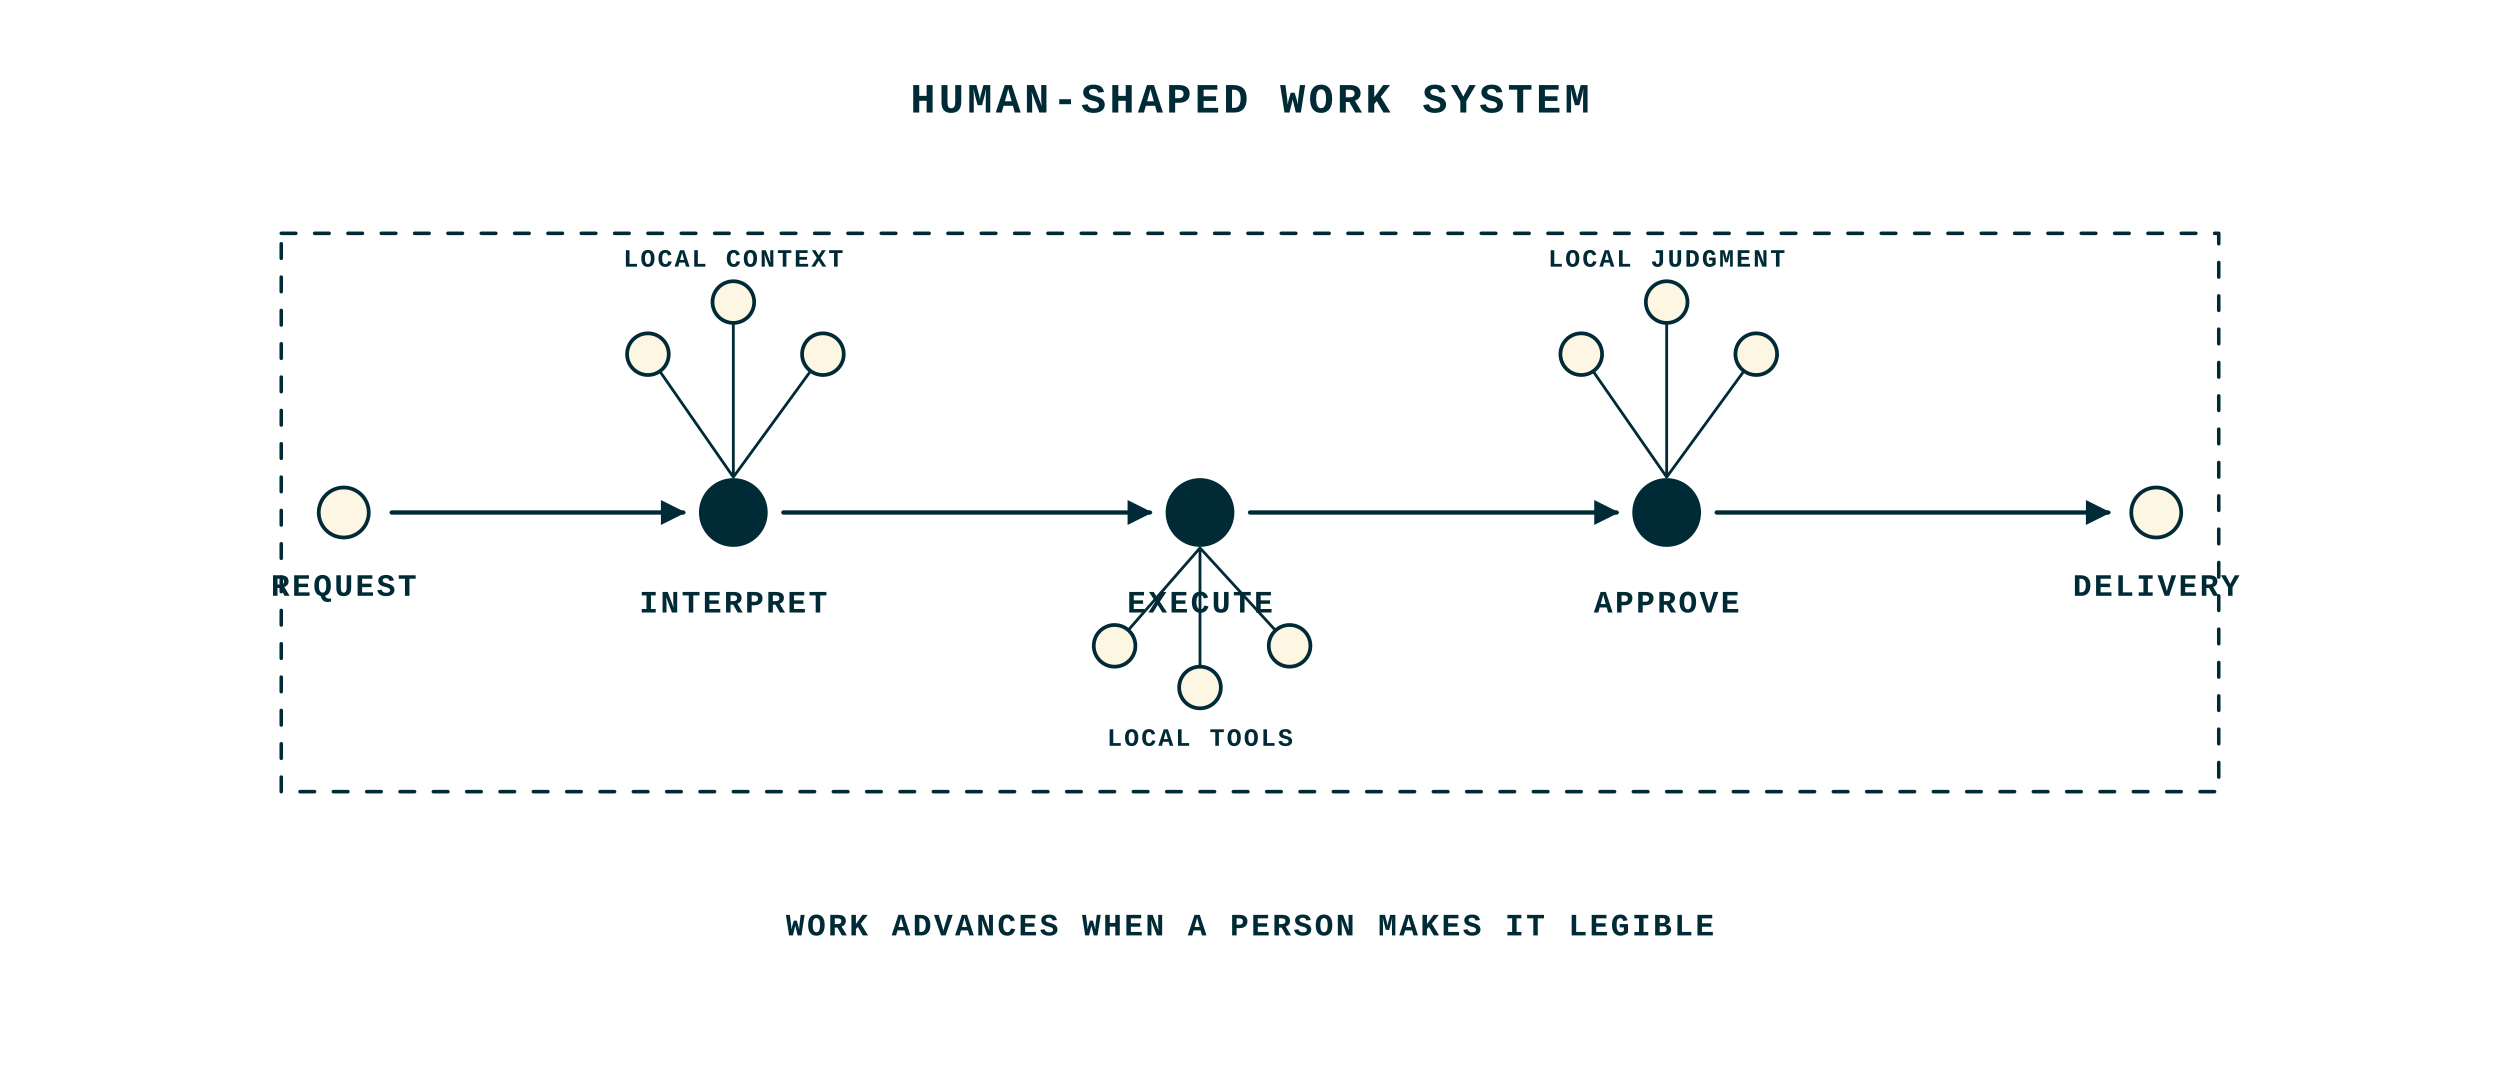
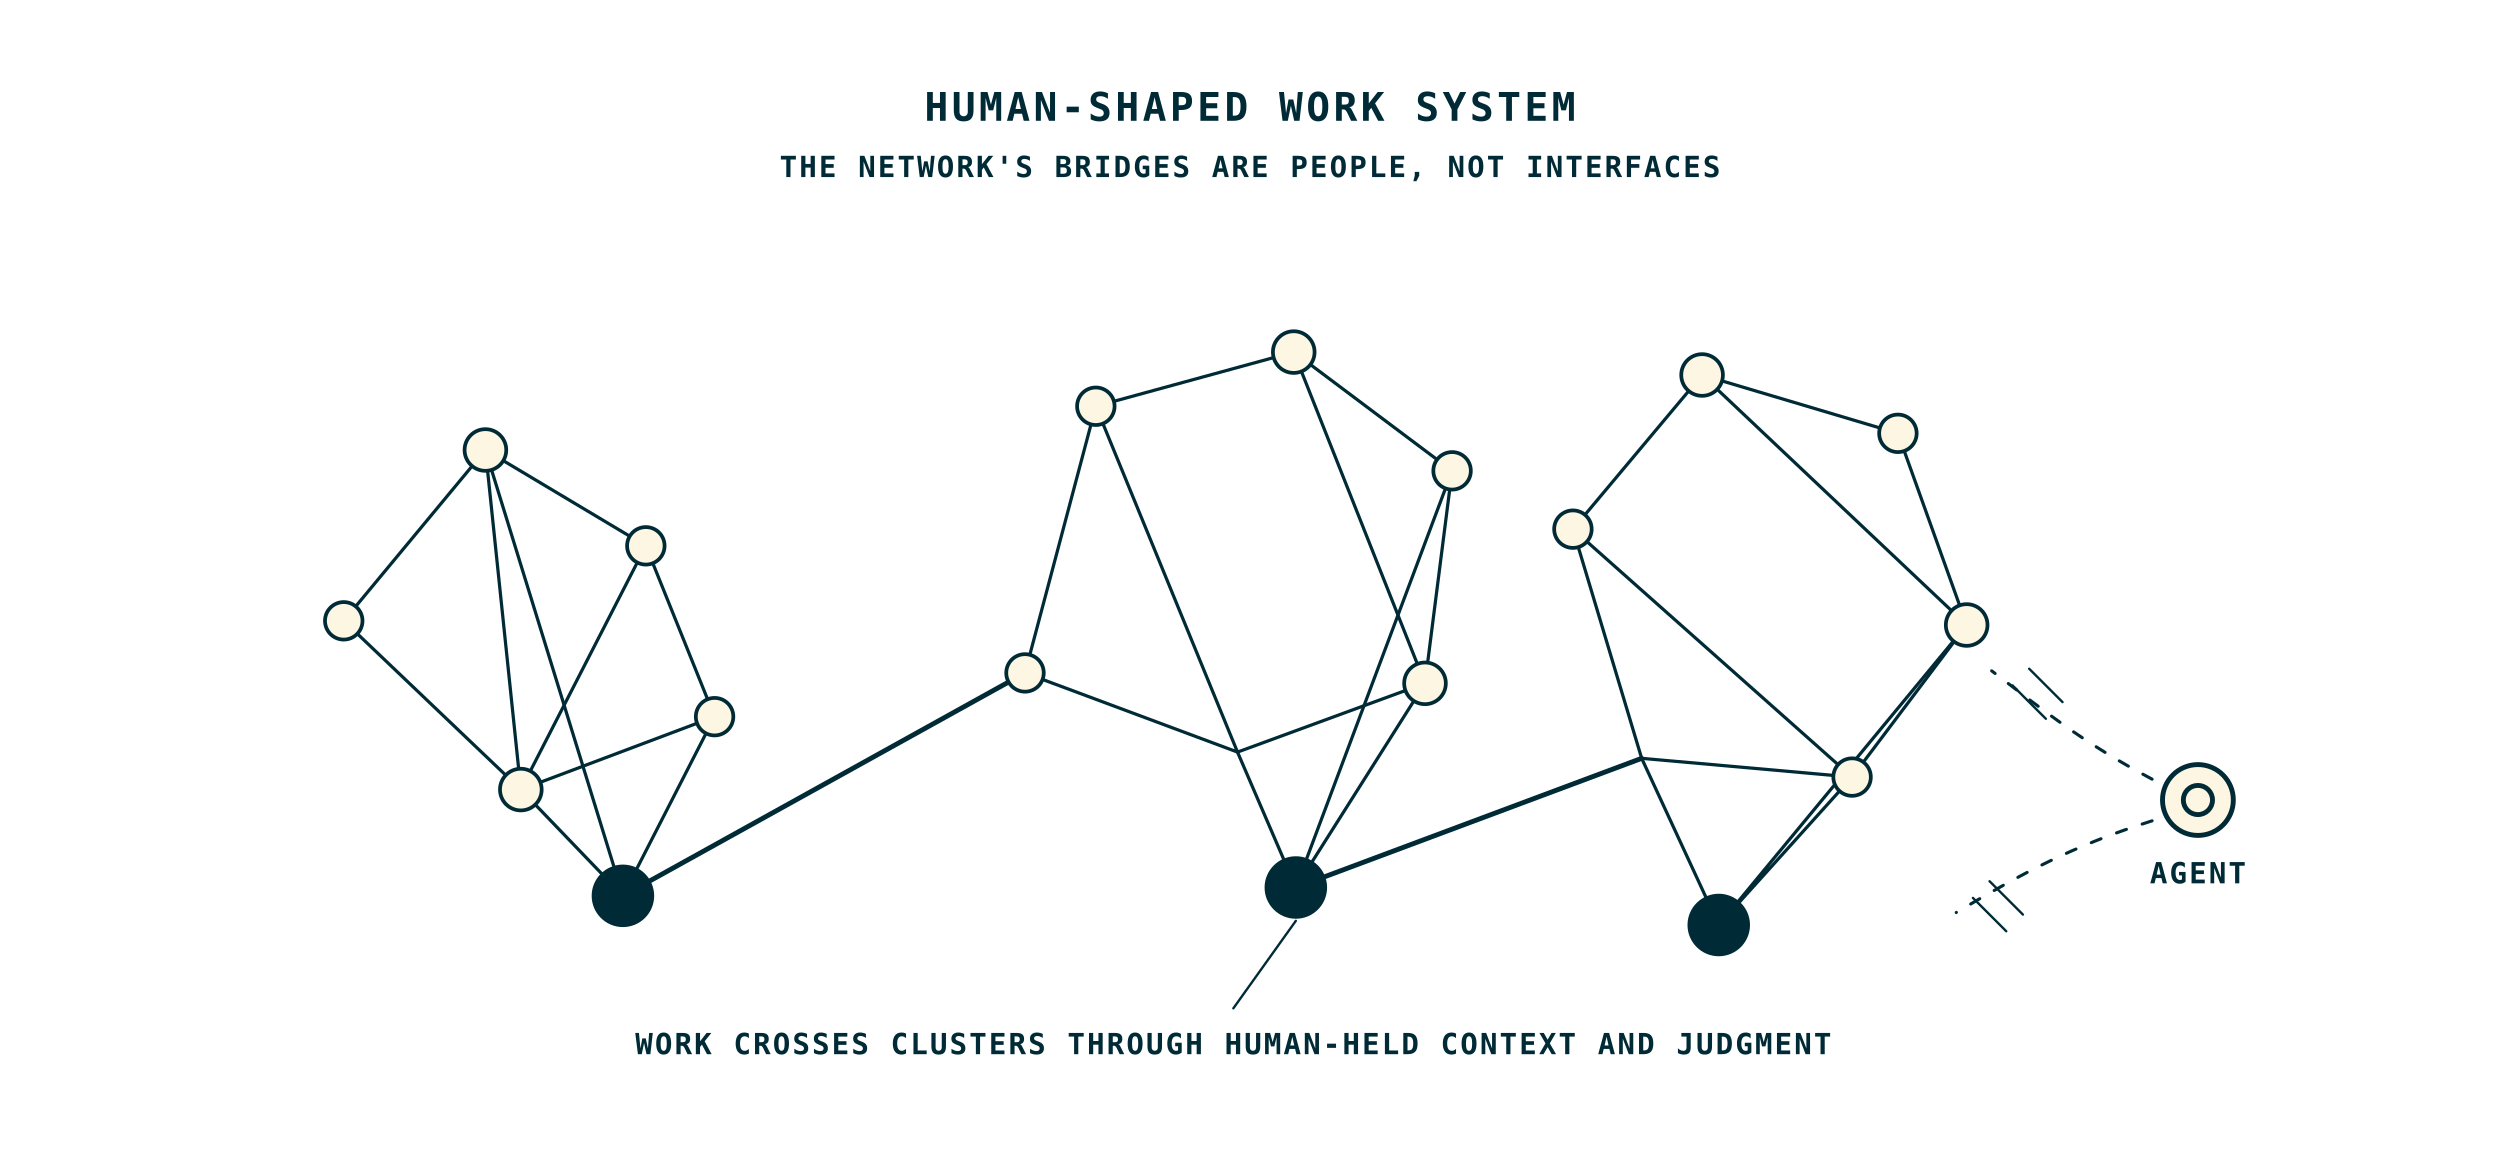
- <svg xmlns="http://www.w3.org/2000/svg" viewBox="0 0 1200 520" role="img" aria-labelledby="title desc">
-   <defs>
-     <marker id="arrow" viewBox="0 0 12 12" refX="10" refY="6" markerWidth="7" markerHeight="7" orient="auto">
-       <path d="M1 1 L11 6 L1 11 Z" fill="#002b36" />
-     </marker>
-   </defs>
+ <svg xmlns="http://www.w3.org/2000/svg" viewBox="0 0 1200 560" role="img" aria-labelledby="title desc">
  <style>
-     .boundary,.flow,.context,.leader { fill:none; stroke:#002b36; stroke-linecap:round; stroke-linejoin:round; vector-effect:non-scaling-stroke; }
-     .boundary { stroke-width:1.7; stroke-dasharray:7 9; }
-     .flow { stroke-width:2.05; marker-end:url(#arrow); }
-     .context { stroke-width:1.35; }
-     .leader { stroke-width:1.2; }
-     .human { fill:#002b36; stroke:#002b36; stroke-width:1; vector-effect:non-scaling-stroke; }
-     .tool { fill:#fdf6e3; stroke:#002b36; stroke-width:1.8; vector-effect:non-scaling-stroke; }
-     .label { fill:#002b36; font-family:"IBM Plex Mono", "Courier New", monospace; font-size:20px; font-weight:700; letter-spacing:1.65px; text-anchor:middle; }
-     .note { fill:#002b36; font-family:"IBM Plex Mono", "Courier New", monospace; font-size:15px; font-weight:600; letter-spacing:1.15px; text-anchor:middle; }
-     .micro { fill:#002b36; font-family:"IBM Plex Mono", "Courier New", monospace; font-size:12px; font-weight:600; letter-spacing:1px; text-anchor:middle; }
+     .edge, .attempt, .leader { fill: none; stroke: #002b36; stroke-linecap: round; stroke-linejoin: round; vector-effect: non-scaling-stroke; }
+     .edge { stroke-width: 1.55; }
+     .bridge { stroke-width: 2.35; }
+     .attempt { stroke-width: 1.5; stroke-dasharray: 5 8; }
+     .leader { stroke-width: 1.15; }
+     .human { fill: #002b36; }
+     .record { fill: #fdf6e3; stroke: #002b36; stroke-width: 1.8; vector-effect: non-scaling-stroke; }
+     .agent { fill: #fdf6e3; stroke: #002b36; stroke-width: 2.35; vector-effect: non-scaling-stroke; }
+     .label { fill: #002b36; font-family: ui-monospace, SFMono-Regular, Menlo, Monaco, Consolas, monospace; font-size: 19px; font-weight: 700; letter-spacing: 1.65px; text-anchor: middle; }
+     .note { fill: #002b36; font-family: ui-monospace, SFMono-Regular, Menlo, Monaco, Consolas, monospace; font-size: 14px; font-weight: 600; letter-spacing: 1px; text-anchor: middle; }
+     .micro { fill: #002b36; font-family: ui-monospace, SFMono-Regular, Menlo, Monaco, Consolas, monospace; font-size: 12px; font-weight: 600; letter-spacing: .9px; text-anchor: middle; }
  </style>
-   <text class="label" x="600" y="54">HUMAN-SHAPED WORK SYSTEM</text>
-   <path class="boundary" d="M135 112 H1065 V380 H135 Z" />
-   <circle class="tool" cx="165" cy="246" r="12" />
-   <path class="flow" d="M188 246 H328" />
-   <circle class="human" cx="352" cy="246" r="16" />
-   <path class="flow" d="M376 246 H552" />
-   <circle class="human" cx="576" cy="246" r="16" />
-   <path class="flow" d="M600 246 H776" />
-   <circle class="human" cx="800" cy="246" r="16" />
-   <path class="flow" d="M824 246 H1012" />
-   <circle class="tool" cx="1035" cy="246" r="12" />
-   <path class="context" d="M352 229 L311 170 M352 229 L352 145 M352 229 L395 170" />
-   <circle class="tool" cx="311" cy="170" r="10" />
-   <circle class="tool" cx="352" cy="145" r="10" />
-   <circle class="tool" cx="395" cy="170" r="10" />
-   <path class="context" d="M576 263 L535 310 M576 263 L576 330 M576 263 L619 310" />
-   <circle class="tool" cx="535" cy="310" r="10" />
-   <circle class="tool" cx="576" cy="330" r="10" />
-   <circle class="tool" cx="619" cy="310" r="10" />
-   <path class="context" d="M800 229 L759 170 M800 229 L800 145 M800 229 L843 170" />
-   <circle class="tool" cx="759" cy="170" r="10" />
-   <circle class="tool" cx="800" cy="145" r="10" />
-   <circle class="tool" cx="843" cy="170" r="10" />
-   <text class="note" x="165" y="286">REQUEST</text>
-   <text class="note" x="352" y="294">INTERPRET</text>
-   <text class="note" x="576" y="294">EXECUTE</text>
-   <text class="note" x="800" y="294">APPROVE</text>
-   <text class="note" x="1035" y="286">DELIVERY</text>
-   <text class="micro" x="352" y="128">LOCAL CONTEXT</text>
-   <text class="micro" x="576" y="358">LOCAL TOOLS</text>
-   <text class="micro" x="800" y="128">LOCAL JUDGMENT</text>
-   <text class="note" x="600" y="449">WORK ADVANCES WHEN A PERSON MAKES IT LEGIBLE</text>
+   <text class="label" x="600" y="58">HUMAN-SHAPED WORK SYSTEM</text>
+   <text class="note" x="600" y="85">THE NETWORK'S BRIDGES ARE PEOPLE, NOT INTERFACES</text>
+   <g aria-label="First human-held context cluster">
+     <path class="edge" d="M165 298 L233 216 L310 262 L343 344 L250 379 L165 298 M233 216 L250 379 M310 262 L250 379" />
+     <path class="edge" d="M250 379 L299 430 L343 344 M233 216 L299 430" />
+     <path class="edge bridge" d="M299 430 L492 323" />
+     <circle class="record" cx="165" cy="298" r="9" />
+     <circle class="record" cx="233" cy="216" r="10" />
+     <circle class="record" cx="310" cy="262" r="9" />
+     <circle class="record" cx="343" cy="344" r="9" />
+     <circle class="record" cx="250" cy="379" r="10" />
+     <circle class="human" cx="299" cy="430" r="15" />
+   </g>
+   <g aria-label="Second human-held context cluster">
+     <path class="edge" d="M492 323 L526 195 L621 169 L697 226 L684 328 L594 361 L492 323 M526 195 L594 361 M621 169 L684 328" />
+     <path class="edge" d="M594 361 L622 426 L684 328 M697 226 L622 426" />
+     <path class="edge bridge" d="M622 426 L788 364" />
+     <circle class="record" cx="492" cy="323" r="9" />
+     <circle class="record" cx="526" cy="195" r="9" />
+     <circle class="record" cx="621" cy="169" r="10" />
+     <circle class="record" cx="697" cy="226" r="9" />
+     <circle class="record" cx="684" cy="328" r="10" />
+     <circle class="human" cx="622" cy="426" r="15" />
+   </g>
+   <g aria-label="Third human-held context cluster">
+     <path class="edge" d="M788 364 L755 254 L817 180 L911 208 L944 300 L889 373 L788 364 M755 254 L889 373 M817 180 L944 300" />
+     <path class="edge" d="M889 373 L825 444 L788 364 M944 300 L825 444" />
+     <circle class="record" cx="755" cy="254" r="9" />
+     <circle class="record" cx="817" cy="180" r="10" />
+     <circle class="record" cx="911" cy="208" r="9" />
+     <circle class="record" cx="944" cy="300" r="10" />
+     <circle class="record" cx="889" cy="373" r="9" />
+     <circle class="human" cx="825" cy="444" r="15" />
+   </g>
+   <circle class="agent" cx="1055" cy="384" r="17" />
+   <circle class="agent" cx="1055" cy="384" r="7" />
+   <path class="attempt" d="M1033 374 C999 356 981 341 956 322" />
+   <path class="attempt" d="M1033 394 C995 406 971 419 939 438" />
+   <path class="leader" d="M966 329 L982 345 M974 321 L990 337" />
+   <path class="leader" d="M947 431 L963 447 M955 423 L971 439" />
+   <text class="note" x="1055" y="424">AGENT</text>
+   <text class="note" x="592" y="506">WORK CROSSES CLUSTERS THROUGH HUMAN-HELD CONTEXT AND JUDGMENT</text>
+   <path class="leader" d="M592 484 L622 442" />
</svg>
